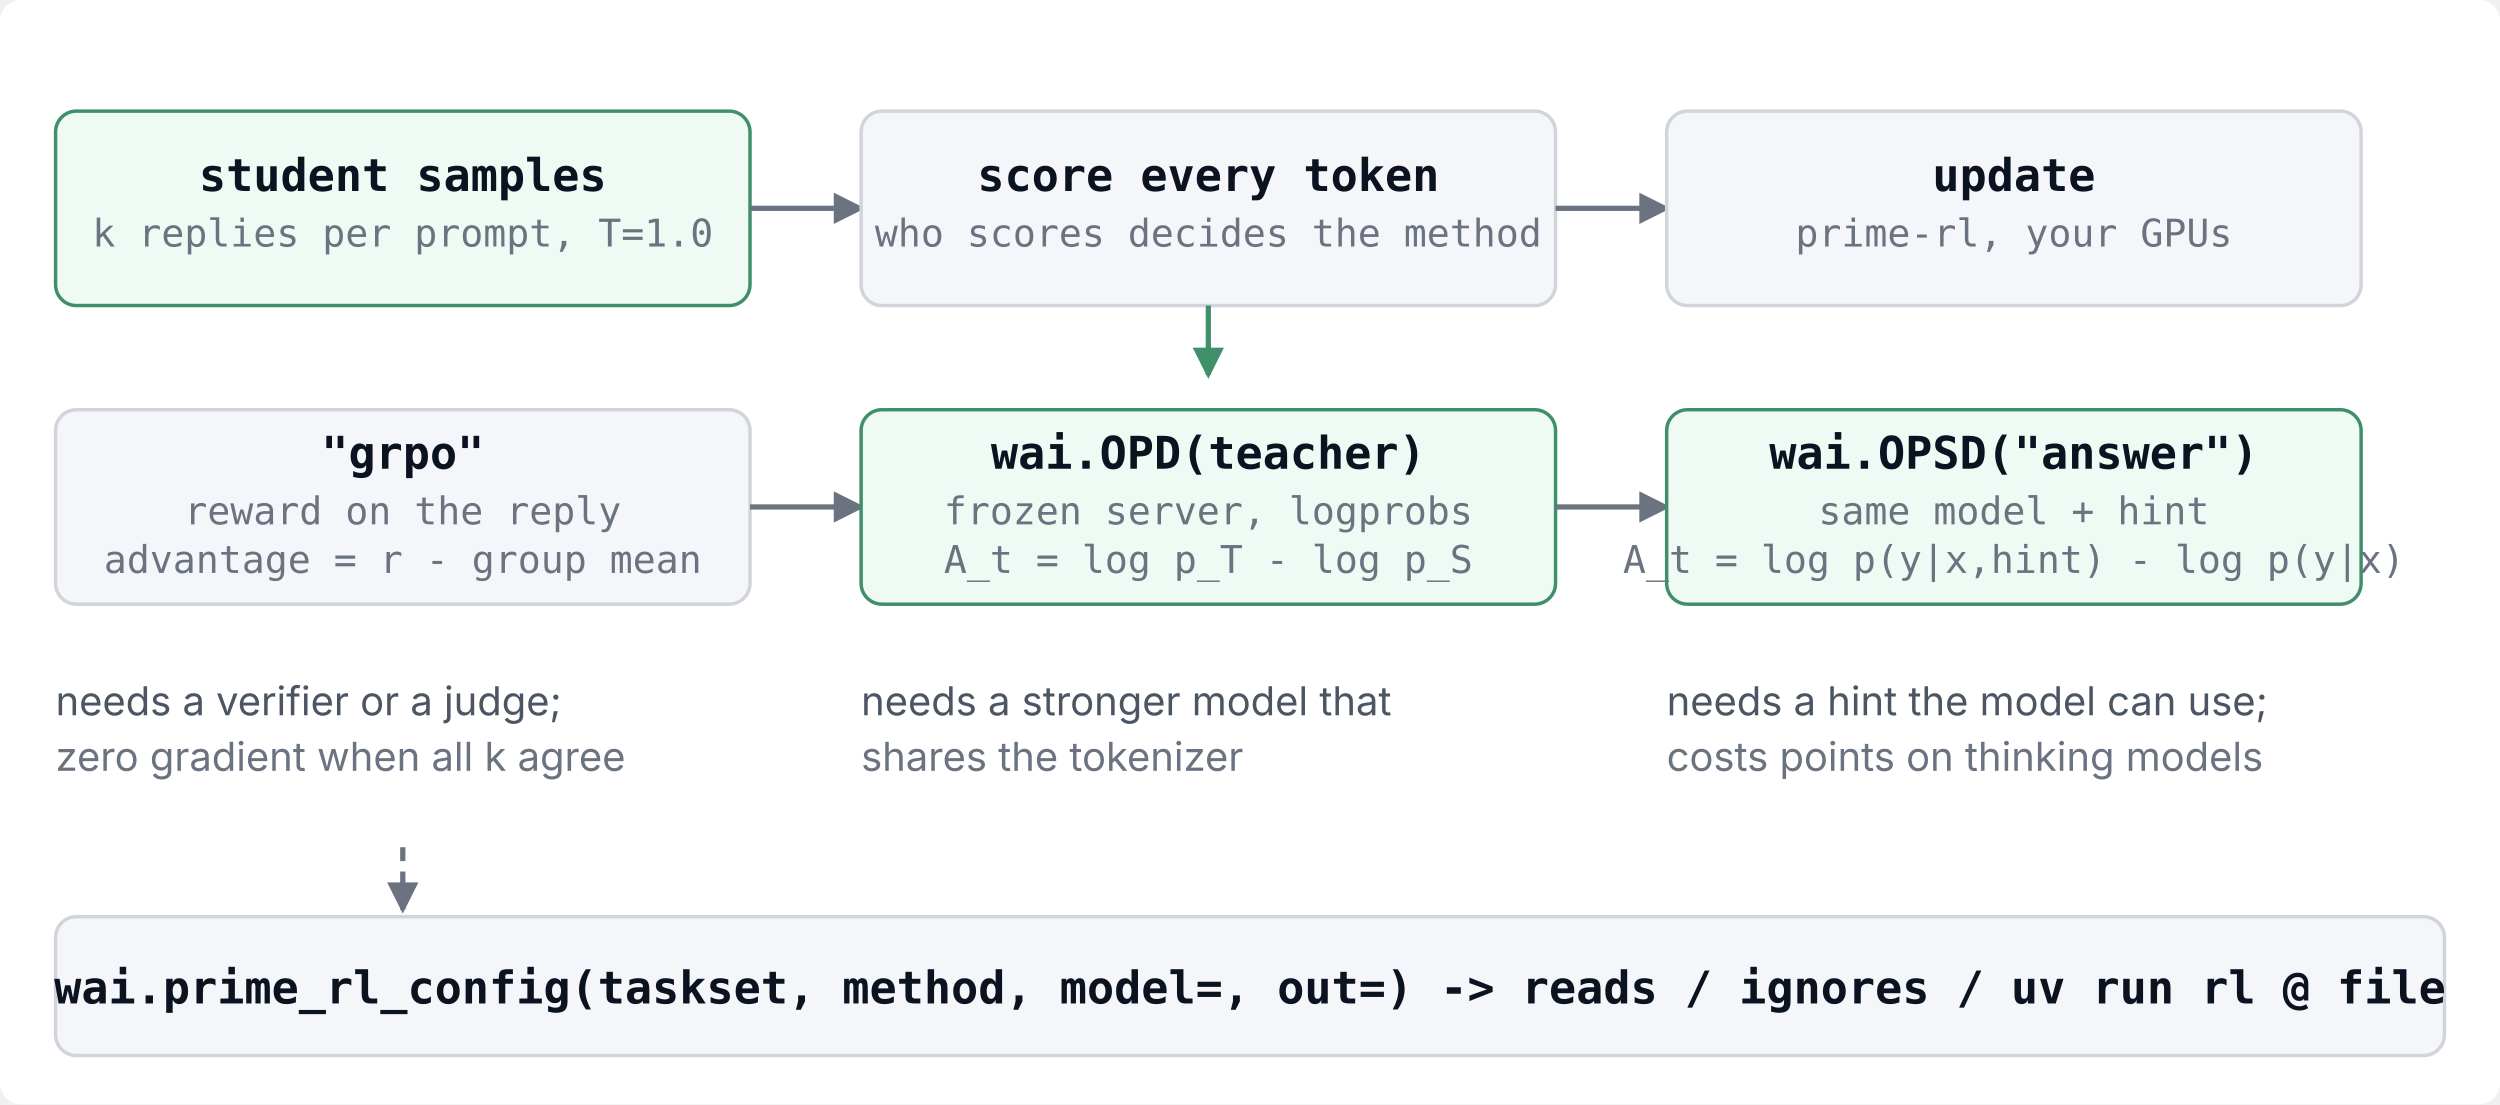
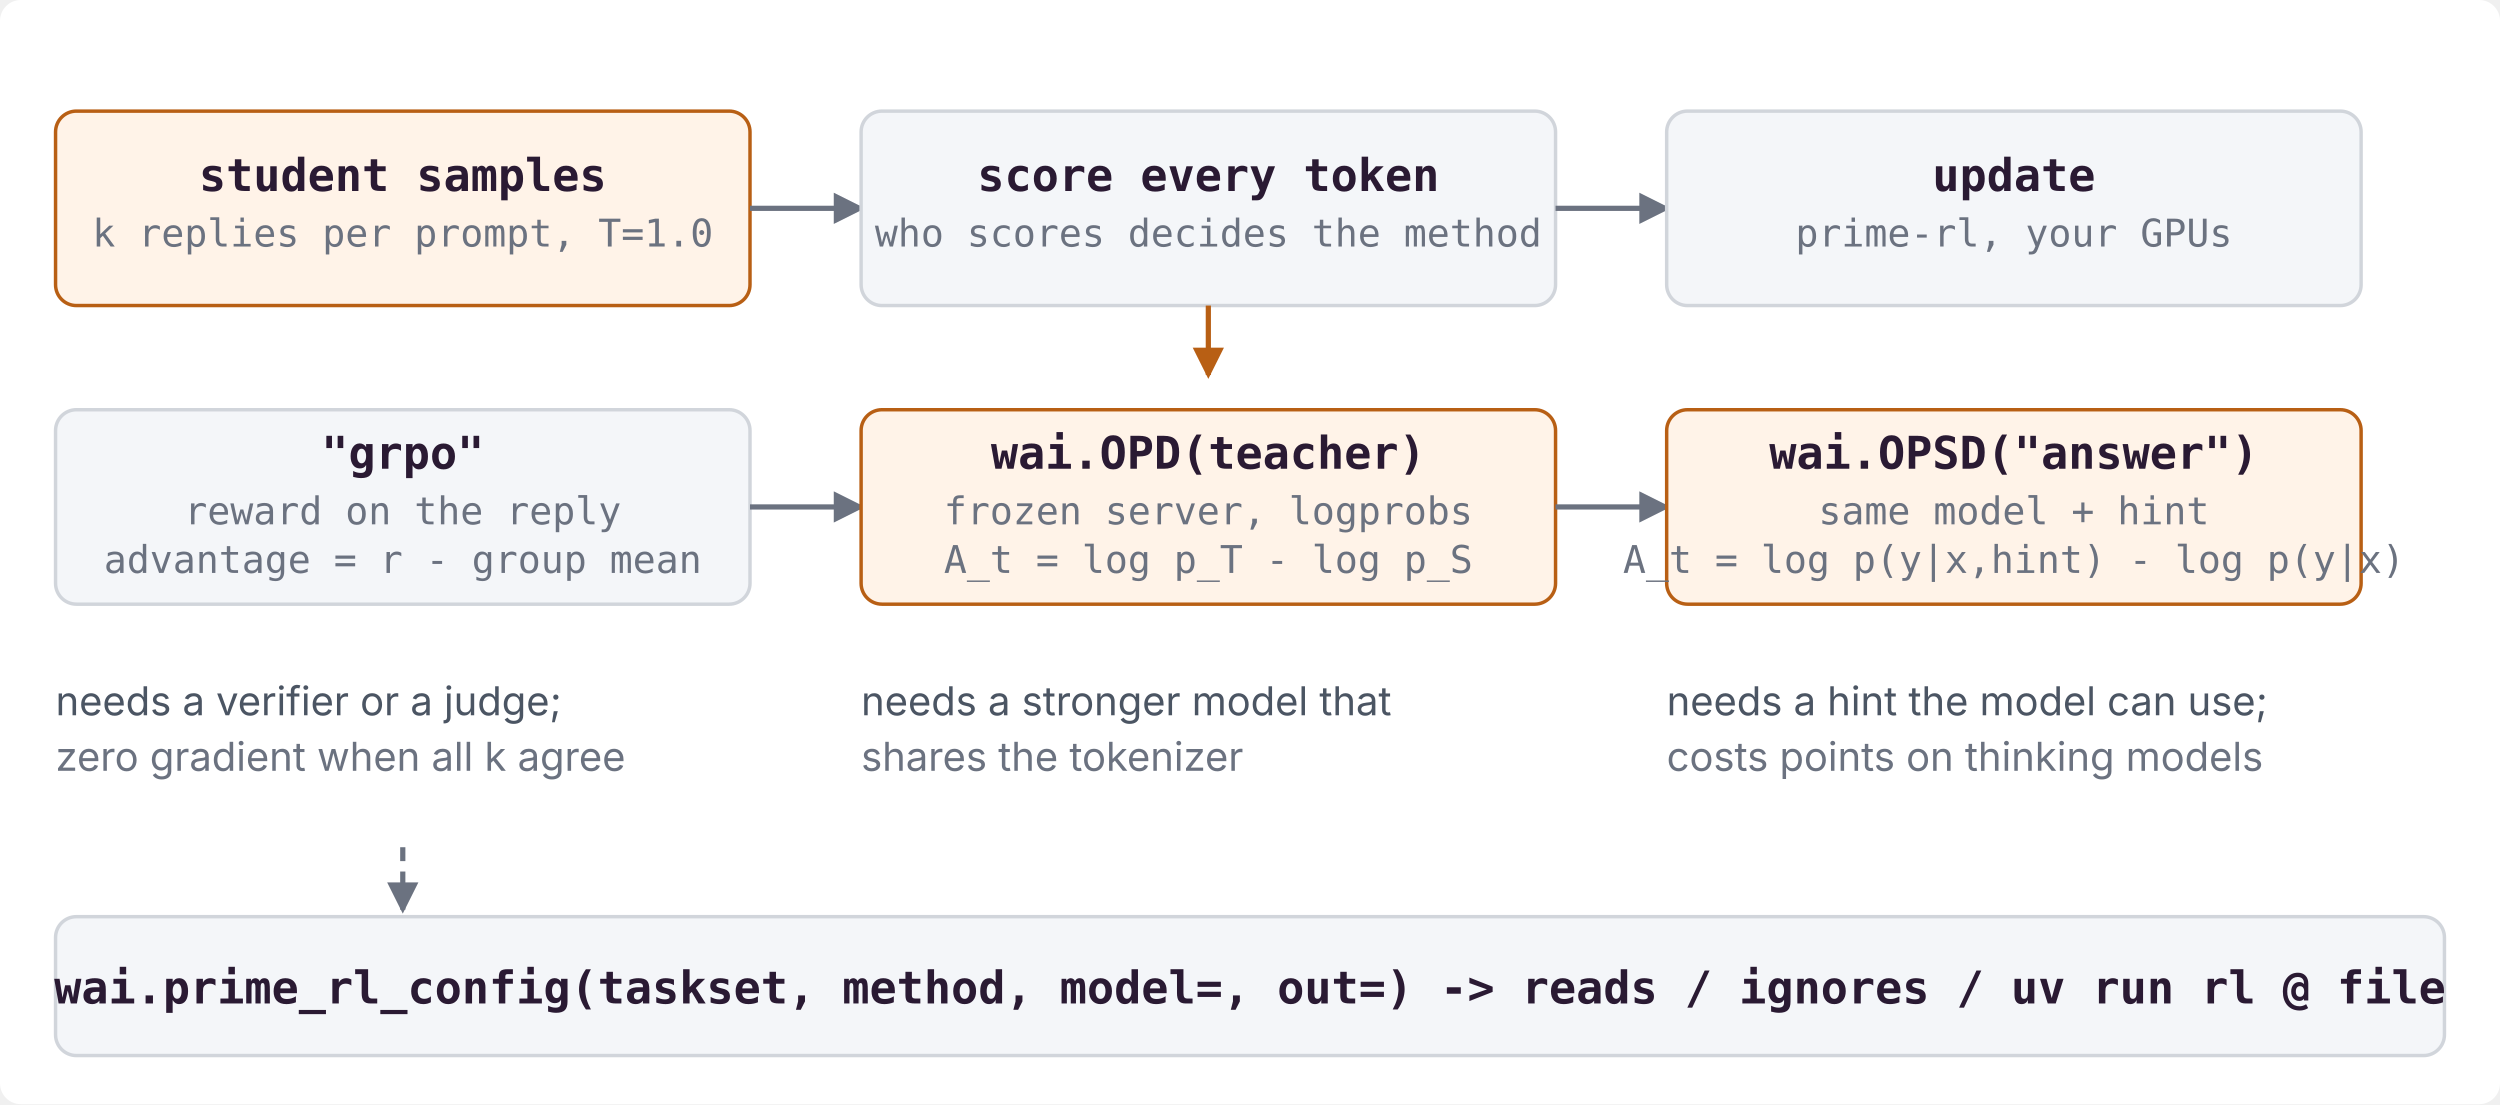
<svg xmlns="http://www.w3.org/2000/svg" viewBox="0 0 720 318" width="720" height="318" role="img" aria-label="Three ways to a per-token signal: a reward (GRPO), a frozen teacher (OPD), the same model with a hint (OPSD)">
  <defs>
    <marker id="arrow" viewBox="0 0 8 8" refX="7" refY="4" markerWidth="6" markerHeight="6" orient="auto">
      <path d="M0,0 L8,4 L0,8 z" fill="#6B7280" />
    </marker>
    <marker id="arrow-green" viewBox="0 0 8 8" refX="7" refY="4" markerWidth="6" markerHeight="6" orient="auto">
-       <path d="M0,0 L8,4 L0,8 z" fill="#3F8F6B" />
+       <path d="M0,0 L8,4 L0,8 z" fill="#B85F14" />
    </marker>
  </defs>
  <rect width="720" height="318" rx="6" fill="#FFFFFF" />
-   <rect x="16" y="32" width="200" height="56" rx="6" fill="#F0FAF5" stroke="#3F8F6B" />
-   <text x="116.0" y="55.0" font-family="ui-monospace, SFMono-Regular, Menlo, Consolas, monospace" font-size="13" font-weight="600" fill="#0B1220" text-anchor="middle">student samples</text>
+   <rect x="16" y="32" width="200" height="56" rx="6" fill="#FFF3E8" stroke="#B85F14" />
+   <text x="116.0" y="55.0" font-family="ui-monospace, SFMono-Regular, Menlo, Consolas, monospace" font-size="13" font-weight="600" fill="#2A1A33" text-anchor="middle">student samples</text>
  <text x="116.0" y="71.0" font-family="ui-monospace, SFMono-Regular, Menlo, Consolas, monospace" font-size="11" font-weight="400" fill="#6B7280" text-anchor="middle">k replies per prompt, T=1.0</text>
  <path d="M 216 60.0 L 248 60.0" fill="none" stroke="#6B7280" stroke-width="1.5" marker-end="url(#arrow)" />
  <rect x="248" y="32" width="200" height="56" rx="6" fill="#F4F6F9" stroke="#D1D5DB" />
-   <text x="348.0" y="55.0" font-family="ui-monospace, SFMono-Regular, Menlo, Consolas, monospace" font-size="13" font-weight="600" fill="#0B1220" text-anchor="middle">score every token</text>
+   <text x="348.0" y="55.0" font-family="ui-monospace, SFMono-Regular, Menlo, Consolas, monospace" font-size="13" font-weight="600" fill="#2A1A33" text-anchor="middle">score every token</text>
  <text x="348.0" y="71.0" font-family="ui-monospace, SFMono-Regular, Menlo, Consolas, monospace" font-size="11" font-weight="400" fill="#6B7280" text-anchor="middle">who scores decides the method</text>
  <path d="M 448 60.0 L 480 60.0" fill="none" stroke="#6B7280" stroke-width="1.5" marker-end="url(#arrow)" />
  <rect x="480" y="32" width="200" height="56" rx="6" fill="#F4F6F9" stroke="#D1D5DB" />
-   <text x="580.0" y="55.0" font-family="ui-monospace, SFMono-Regular, Menlo, Consolas, monospace" font-size="13" font-weight="600" fill="#0B1220" text-anchor="middle">update</text>
+   <text x="580.0" y="55.0" font-family="ui-monospace, SFMono-Regular, Menlo, Consolas, monospace" font-size="13" font-weight="600" fill="#2A1A33" text-anchor="middle">update</text>
  <text x="580.0" y="71.0" font-family="ui-monospace, SFMono-Regular, Menlo, Consolas, monospace" font-size="11" font-weight="400" fill="#6B7280" text-anchor="middle">prime-rl, your GPUs</text>
-   <path d="M 348 88 L 348 108" fill="none" stroke="#3F8F6B" stroke-width="1.5" marker-end="url(#arrow-green)" />
+   <path d="M 348 88 L 348 108" fill="none" stroke="#B85F14" stroke-width="1.5" marker-end="url(#arrow-green)" />
  <rect x="16" y="118" width="200" height="56" rx="6" fill="#F4F6F9" stroke="#D1D5DB" />
-   <text x="116.0" y="135.0" font-family="ui-monospace, SFMono-Regular, Menlo, Consolas, monospace" font-size="13" font-weight="600" fill="#0B1220" text-anchor="middle">"grpo"</text>
+   <text x="116.0" y="135.0" font-family="ui-monospace, SFMono-Regular, Menlo, Consolas, monospace" font-size="13" font-weight="600" fill="#2A1A33" text-anchor="middle">"grpo"</text>
  <text x="116.0" y="151.0" font-family="ui-monospace, SFMono-Regular, Menlo, Consolas, monospace" font-size="11" font-weight="400" fill="#6B7280" text-anchor="middle">reward on the reply</text>
  <text x="116.0" y="165.0" font-family="ui-monospace, SFMono-Regular, Menlo, Consolas, monospace" font-size="11" font-weight="400" fill="#6B7280" text-anchor="middle">advantage = r - group mean</text>
  <path d="M 216 146.0 L 248 146.0" fill="none" stroke="#6B7280" stroke-width="1.5" marker-end="url(#arrow)" />
-   <rect x="248" y="118" width="200" height="56" rx="6" fill="#F0FAF5" stroke="#3F8F6B" />
-   <text x="348.0" y="135.0" font-family="ui-monospace, SFMono-Regular, Menlo, Consolas, monospace" font-size="13" font-weight="600" fill="#0B1220" text-anchor="middle">wai.OPD(teacher)</text>
+   <rect x="248" y="118" width="200" height="56" rx="6" fill="#FFF3E8" stroke="#B85F14" />
+   <text x="348.0" y="135.0" font-family="ui-monospace, SFMono-Regular, Menlo, Consolas, monospace" font-size="13" font-weight="600" fill="#2A1A33" text-anchor="middle">wai.OPD(teacher)</text>
  <text x="348.0" y="151.0" font-family="ui-monospace, SFMono-Regular, Menlo, Consolas, monospace" font-size="11" font-weight="400" fill="#6B7280" text-anchor="middle">frozen server, logprobs</text>
  <text x="348.0" y="165.0" font-family="ui-monospace, SFMono-Regular, Menlo, Consolas, monospace" font-size="11" font-weight="400" fill="#6B7280" text-anchor="middle">A_t = log p_T - log p_S</text>
  <path d="M 448 146.0 L 480 146.0" fill="none" stroke="#6B7280" stroke-width="1.5" marker-end="url(#arrow)" />
-   <rect x="480" y="118" width="200" height="56" rx="6" fill="#F0FAF5" stroke="#3F8F6B" />
-   <text x="580.0" y="135.0" font-family="ui-monospace, SFMono-Regular, Menlo, Consolas, monospace" font-size="13" font-weight="600" fill="#0B1220" text-anchor="middle">wai.OPSD("answer")</text>
+   <rect x="480" y="118" width="200" height="56" rx="6" fill="#FFF3E8" stroke="#B85F14" />
+   <text x="580.0" y="135.0" font-family="ui-monospace, SFMono-Regular, Menlo, Consolas, monospace" font-size="13" font-weight="600" fill="#2A1A33" text-anchor="middle">wai.OPSD("answer")</text>
  <text x="580.0" y="151.0" font-family="ui-monospace, SFMono-Regular, Menlo, Consolas, monospace" font-size="11" font-weight="400" fill="#6B7280" text-anchor="middle">same model + hint</text>
  <text x="580.0" y="165.0" font-family="ui-monospace, SFMono-Regular, Menlo, Consolas, monospace" font-size="11" font-weight="400" fill="#6B7280" text-anchor="middle">A_t = log p(y|x,hint) - log p(y|x)</text>
  <text x="16" y="206" font-family="ui-sans-serif, system-ui, -apple-system, 'Segoe UI', Inter, sans-serif" font-size="11.5" font-weight="400" fill="#4B5563" text-anchor="start">needs a verifier or a judge;</text>
  <text x="16" y="222" font-family="ui-sans-serif, system-ui, -apple-system, 'Segoe UI', Inter, sans-serif" font-size="11.5" font-weight="400" fill="#6B7280" text-anchor="start">zero gradient when all k agree</text>
  <text x="248" y="206" font-family="ui-sans-serif, system-ui, -apple-system, 'Segoe UI', Inter, sans-serif" font-size="11.5" font-weight="400" fill="#4B5563" text-anchor="start">needs a stronger model that</text>
  <text x="248" y="222" font-family="ui-sans-serif, system-ui, -apple-system, 'Segoe UI', Inter, sans-serif" font-size="11.5" font-weight="400" fill="#6B7280" text-anchor="start">shares the tokenizer</text>
  <text x="480" y="206" font-family="ui-sans-serif, system-ui, -apple-system, 'Segoe UI', Inter, sans-serif" font-size="11.5" font-weight="400" fill="#4B5563" text-anchor="start">needs a hint the model can use;</text>
  <text x="480" y="222" font-family="ui-sans-serif, system-ui, -apple-system, 'Segoe UI', Inter, sans-serif" font-size="11.5" font-weight="400" fill="#6B7280" text-anchor="start">costs points on thinking models</text>
  <path d="M 116 244 L 116 262" fill="none" stroke="#6B7280" stroke-width="1.5" marker-end="url(#arrow)" stroke-dasharray="4 3" />
  <rect x="16" y="264" width="688" height="40" rx="6" fill="#F4F6F9" stroke="#D1D5DB" />
-   <text x="360.0" y="289.0" font-family="ui-monospace, SFMono-Regular, Menlo, Consolas, monospace" font-size="13" font-weight="600" fill="#0B1220" text-anchor="middle">wai.prime_rl_config(taskset, method, model=, out=)  -&gt;  reads / ignores / uv run rl @ file</text>
+   <text x="360.0" y="289.0" font-family="ui-monospace, SFMono-Regular, Menlo, Consolas, monospace" font-size="13" font-weight="600" fill="#2A1A33" text-anchor="middle">wai.prime_rl_config(taskset, method, model=, out=)  -&gt;  reads / ignores / uv run rl @ file</text>
</svg>
